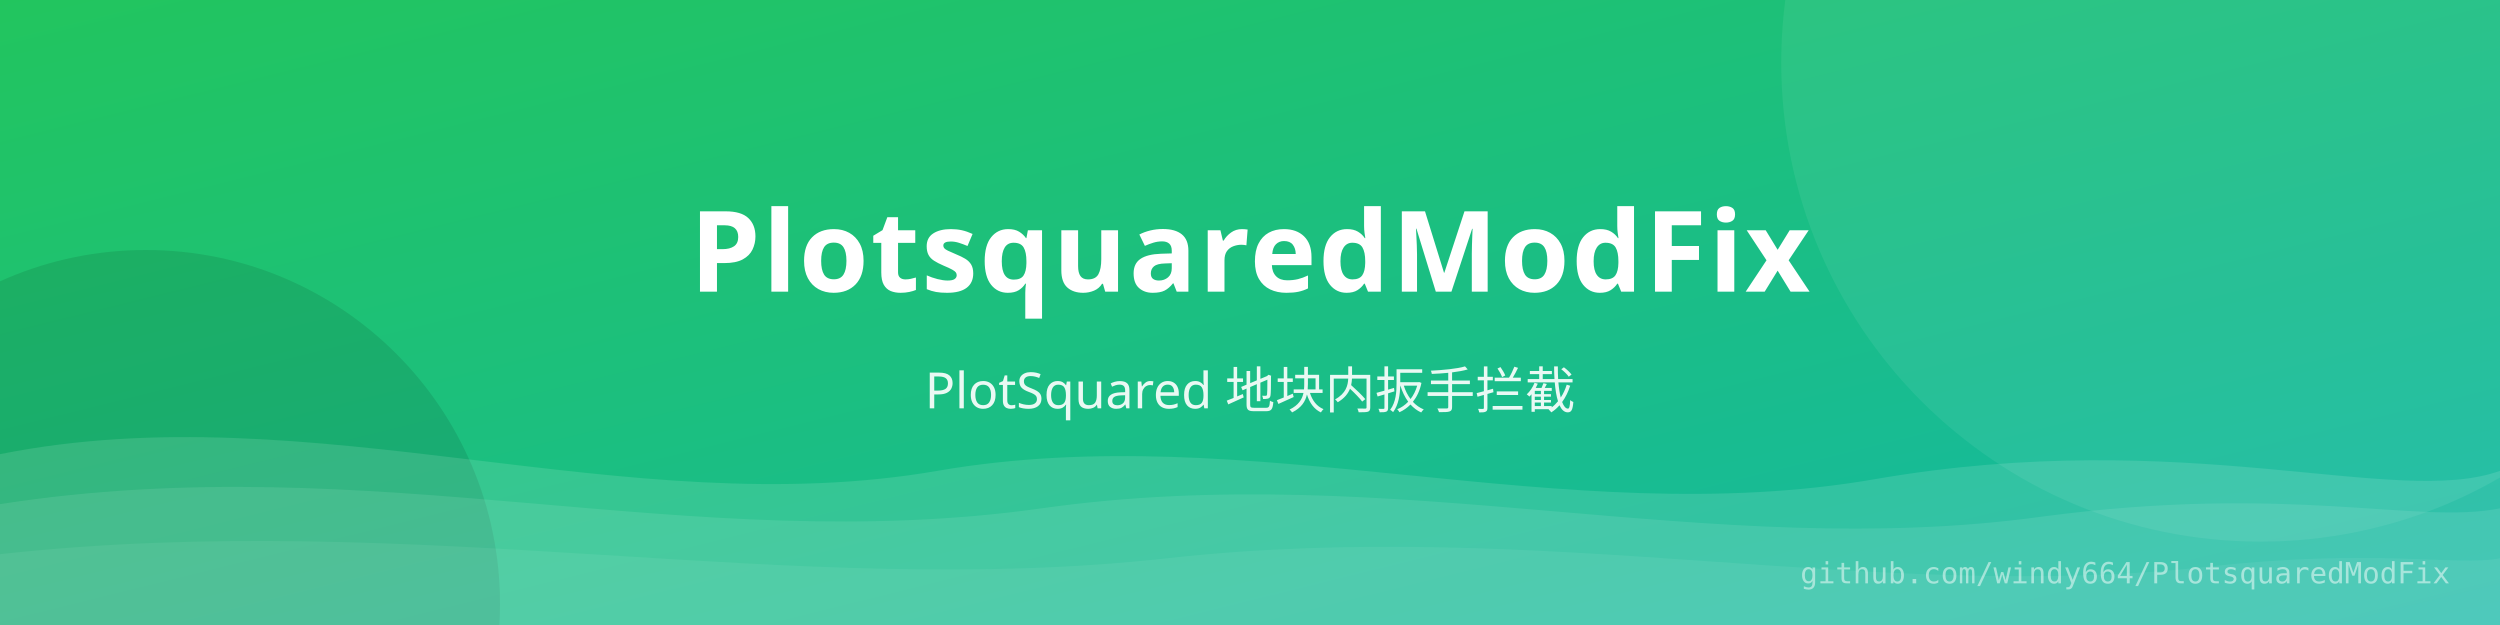
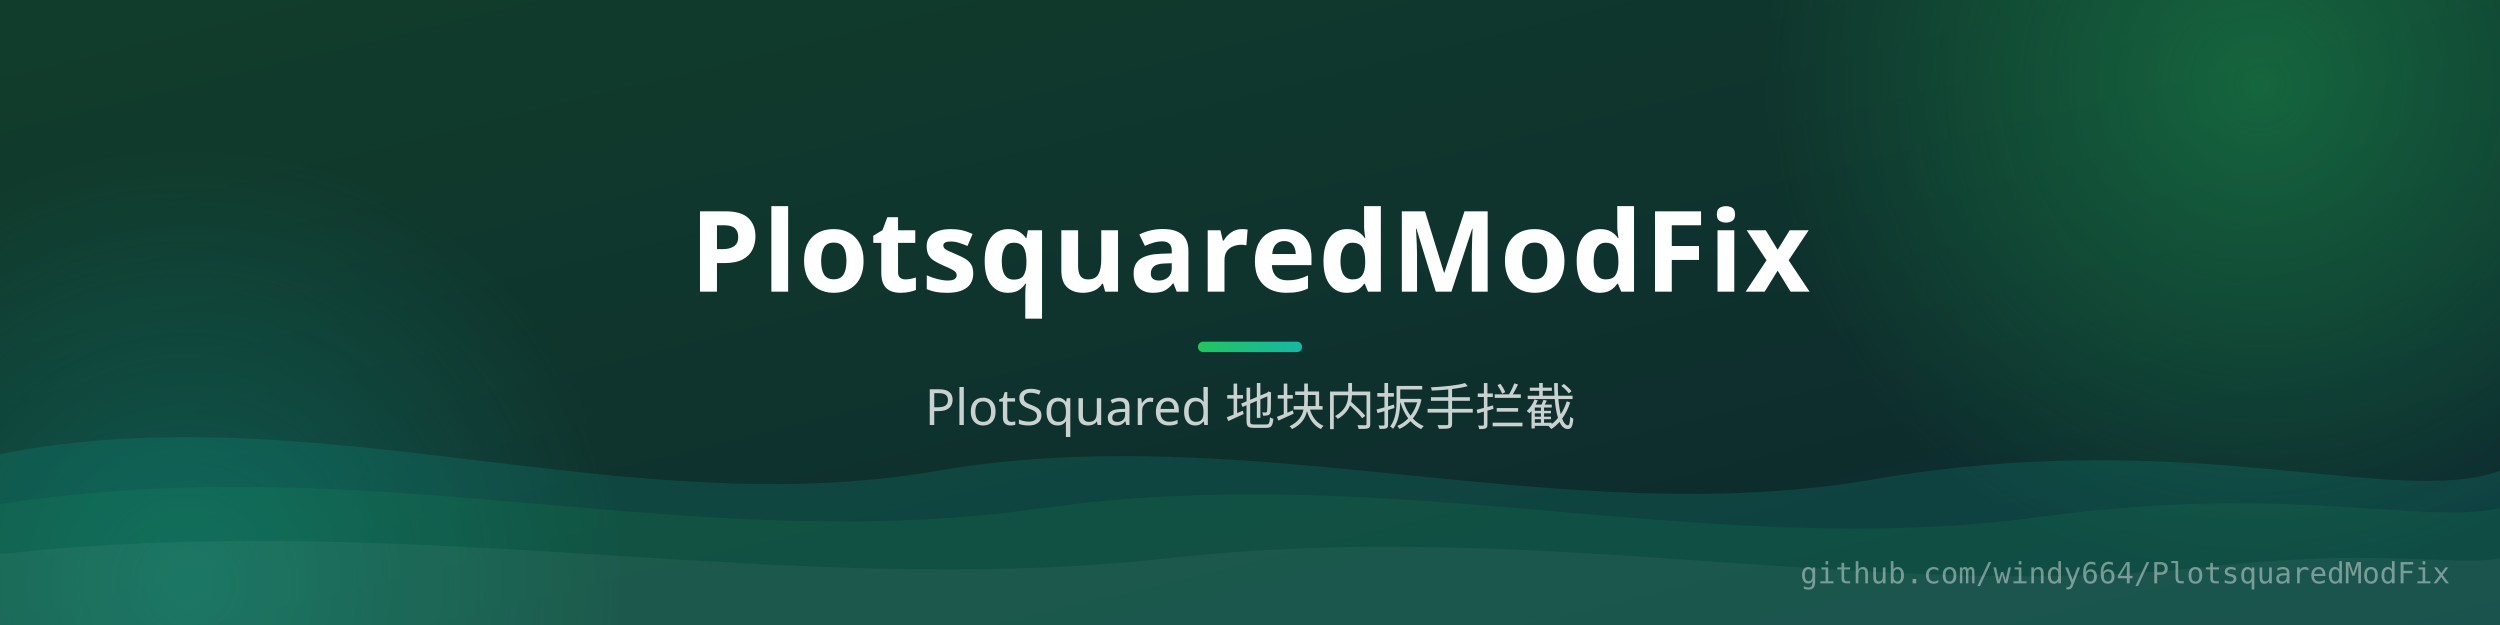
<svg xmlns="http://www.w3.org/2000/svg" width="1200" height="300" viewBox="0 0 1200 300" role="img" aria-label="PlotsquaredModFix">
  <defs>
    <linearGradient id="bg" x1="0" y1="0" x2="1" y2="1">
+       <stop offset="0" stop-color="#113e2c" />
+       <stop offset="1" stop-color="#0c272e" />
+     </linearGradient>
+     <radialGradient id="glow1" cx="0.5" cy="0.5" r="0.5">
+       <stop offset="0" stop-color="#22c55e" stop-opacity="0.35" />
+       <stop offset="1" stop-color="#22c55e" stop-opacity="0" />
+     </radialGradient>
+     <radialGradient id="glow2" cx="0.5" cy="0.5" r="0.5">
+       <stop offset="0" stop-color="#14b8a6" stop-opacity="0.28" />
+       <stop offset="1" stop-color="#14b8a6" stop-opacity="0" />
+     </radialGradient>
+     <linearGradient id="accent" x1="0" y1="0" x2="1" y2="0">
      <stop offset="0" stop-color="#22c55e" />
      <stop offset="1" stop-color="#14b8a6" />
    </linearGradient>
  </defs>
  <rect width="1200" height="300" fill="url(#bg)" />
-   <circle cx="1085" cy="30" r="230" fill="#ffffff" opacity="0.07" />
-   <circle cx="70" cy="290" r="170" fill="#000000" opacity="0.10" />
-   <path d="M0,218 C150,188 300,252 450,226 C600,200 750,256 900,230 C1050,204 1150,244 1200,226 L1200,300 L0,300 Z" fill="#ffffff" opacity="0.12" />
-   <path d="M0,242 C180,214 330,268 500,244 C670,220 820,270 980,248 C1100,232 1160,252 1200,244 L1200,300 L0,300 Z" fill="#ffffff" opacity="0.09" />
-   <path d="M0,266 C200,244 380,288 560,268 C740,248 900,290 1060,272 C1140,263 1180,272 1200,268 L1200,300 L0,300 Z" fill="#ffffff" opacity="0.06" />
+   <circle cx="1085" cy="40" r="240" fill="url(#glow1)" />
+   <circle cx="90" cy="280" r="210" fill="url(#glow2)" />
+   <path d="M0,218 C150,188 300,252 450,226 C600,200 750,256 900,230 C1050,204 1150,244 1200,226 L1200,300 L0,300 Z" fill="#14b8a6" opacity="0.16" />
+   <path d="M0,242 C180,214 330,268 500,244 C670,220 820,270 980,248 C1100,232 1160,252 1200,244 L1200,300 L0,300 Z" fill="#22c55e" opacity="0.1" />
+   <path d="M0,266 C200,244 380,288 560,268 C740,248 900,290 1060,272 C1140,263 1180,272 1200,268 L1200,300 L0,300 Z" fill="#ffffff" opacity="0.05" />
  <text x="600" y="140" text-anchor="middle" font-family="'Segoe UI','PingFang SC','Noto Sans SC','Microsoft YaHei',sans-serif" font-size="54" font-weight="700" fill="#ffffff" letter-spacing="1">PlotsquaredModFix</text>
-   <text x="600" y="196" text-anchor="middle" font-family="'Segoe UI','PingFang SC','Noto Sans SC','Microsoft YaHei',sans-serif" font-size="24" fill="#ffffff" opacity="0.9">PlotSquared 地块内扳手拦截</text>
-   <text x="1176" y="280" text-anchor="end" font-family="ui-monospace,'Cascadia Code',Consolas,monospace" font-size="14" fill="#ffffff" opacity="0.5">github.com/windy664/PlotsquaredModFix</text>
+   <rect x="575" y="164" width="50" height="5" rx="2.5" fill="url(#accent)" />
+   <text x="600" y="204" text-anchor="middle" font-family="'Segoe UI','PingFang SC','Noto Sans SC','Microsoft YaHei',sans-serif" font-size="24" fill="#ffffff" opacity="0.78">PlotSquared 地块内扳手拦截</text>
+   <text x="1176" y="280" text-anchor="end" font-family="ui-monospace,'Cascadia Code',Consolas,monospace" font-size="14" fill="#ffffff" opacity="0.42">github.com/windy664/PlotsquaredModFix</text>
</svg>
